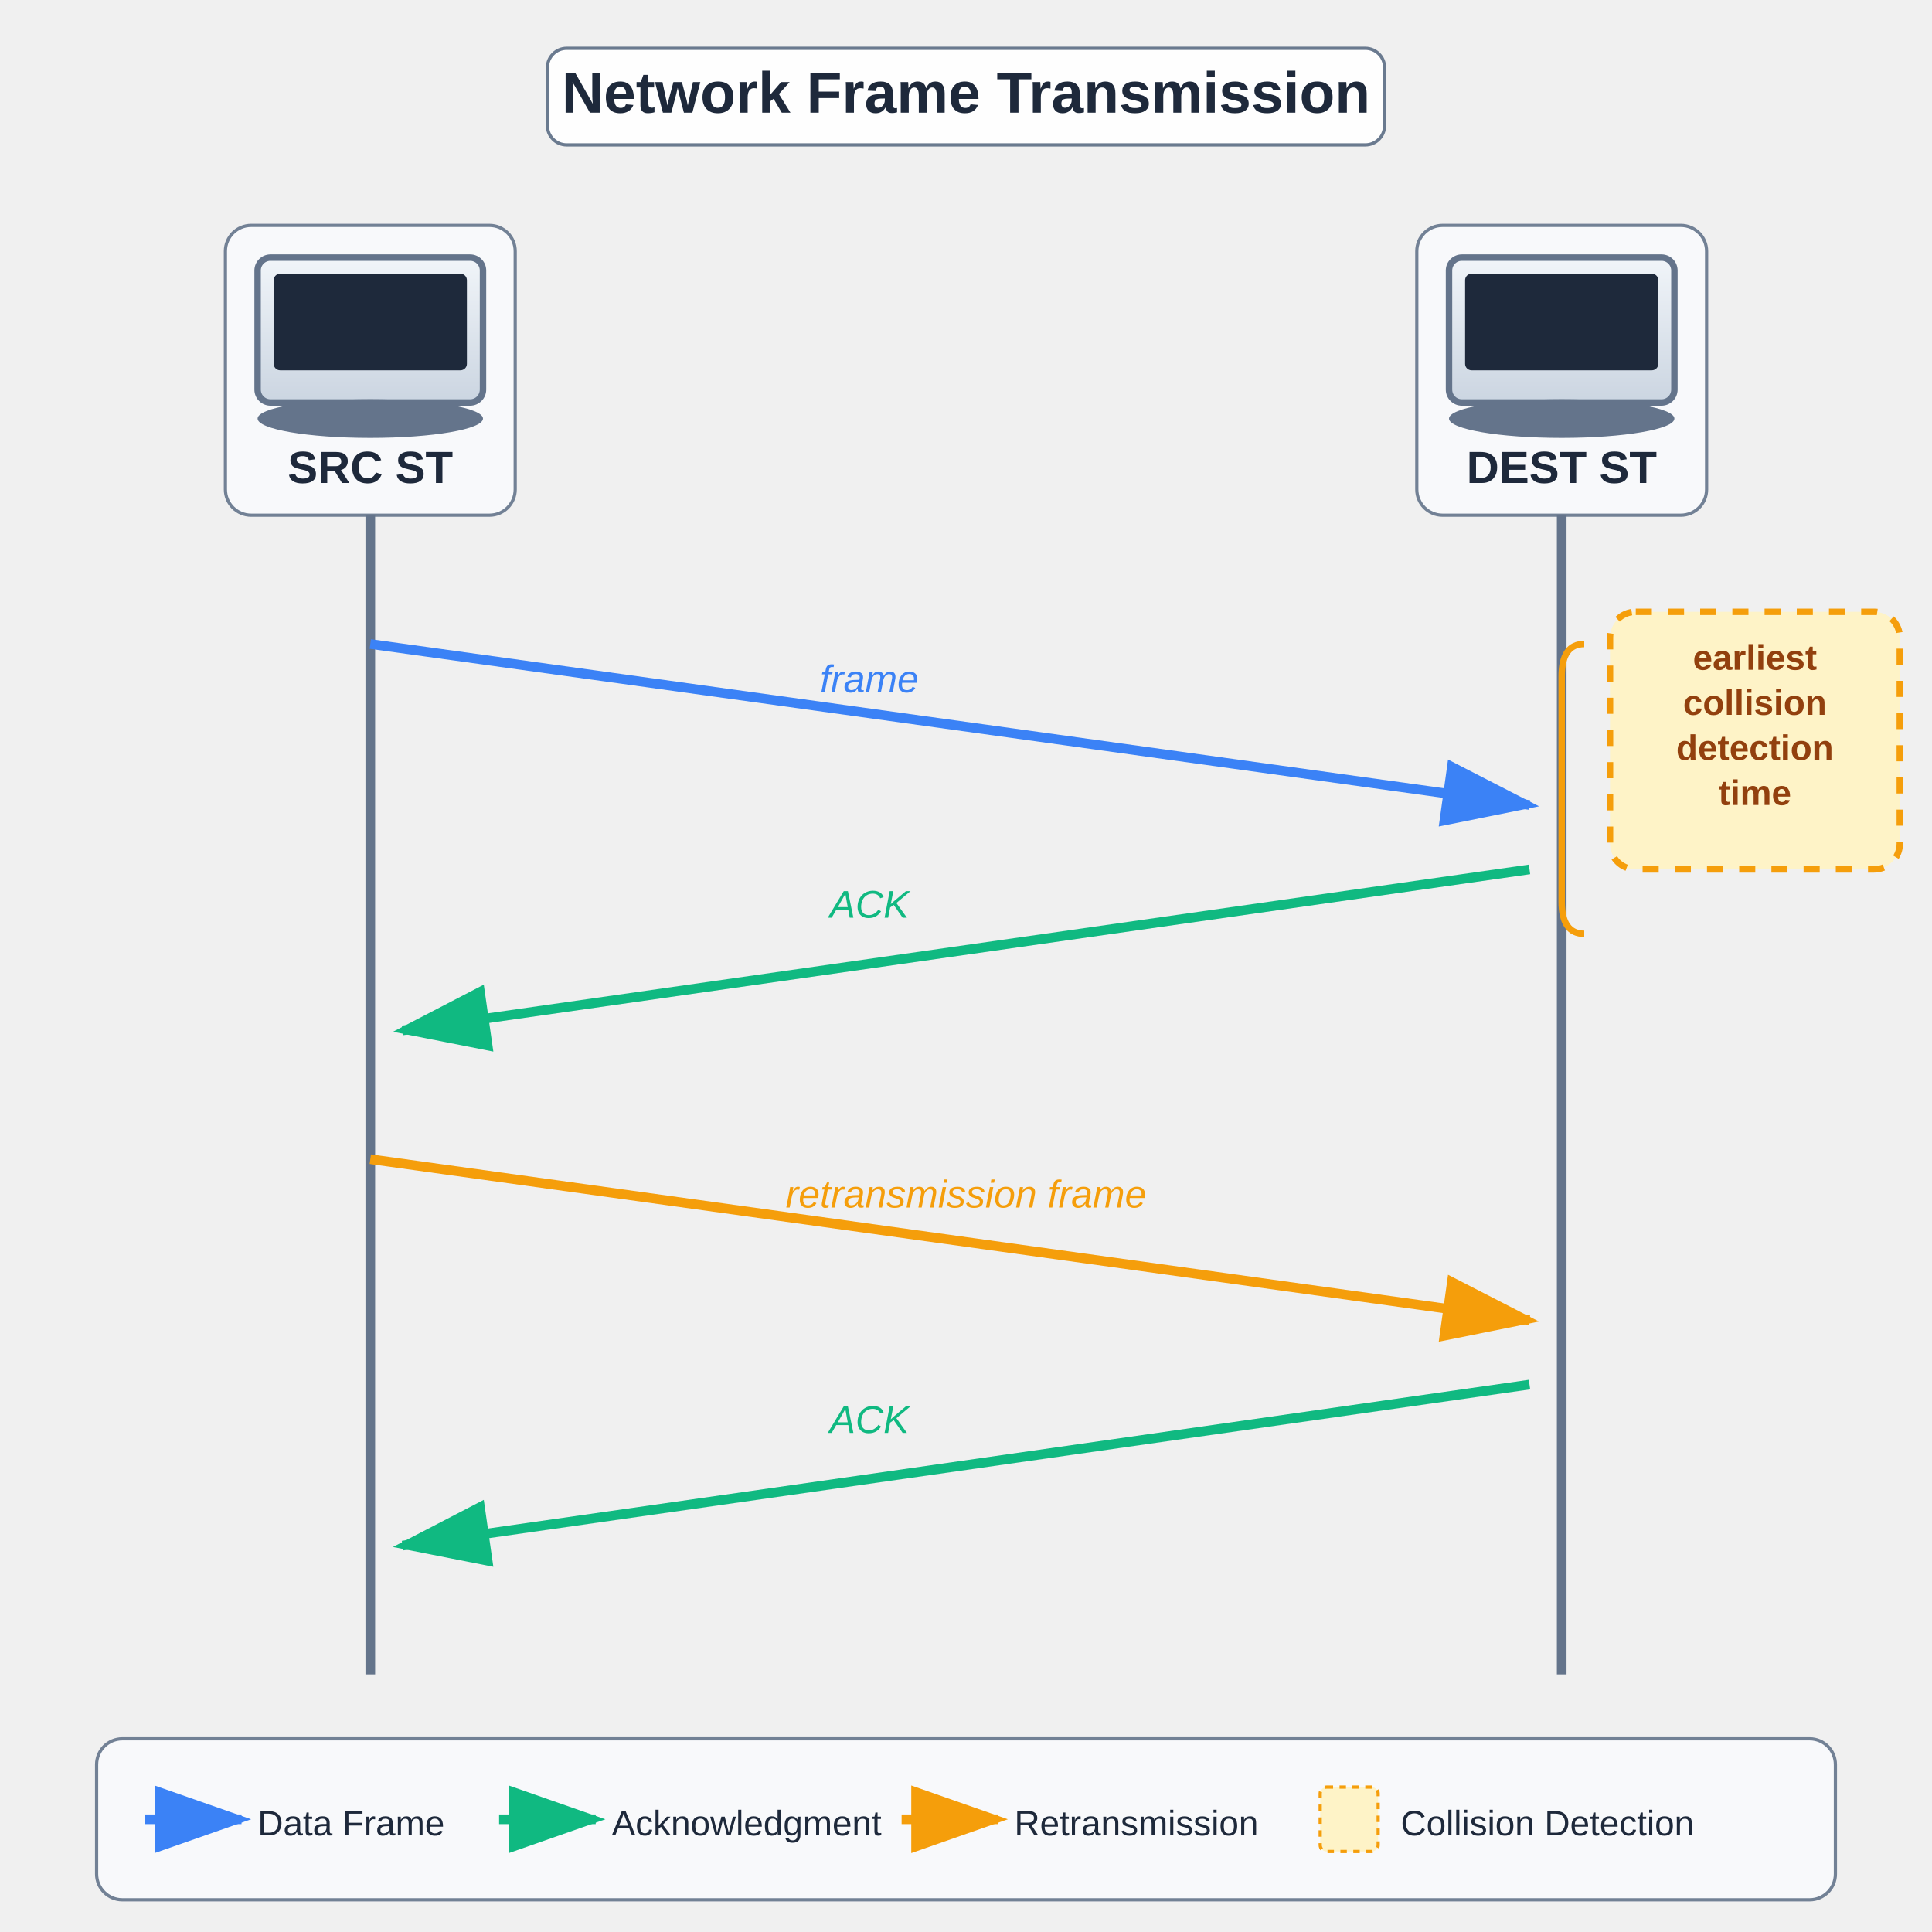
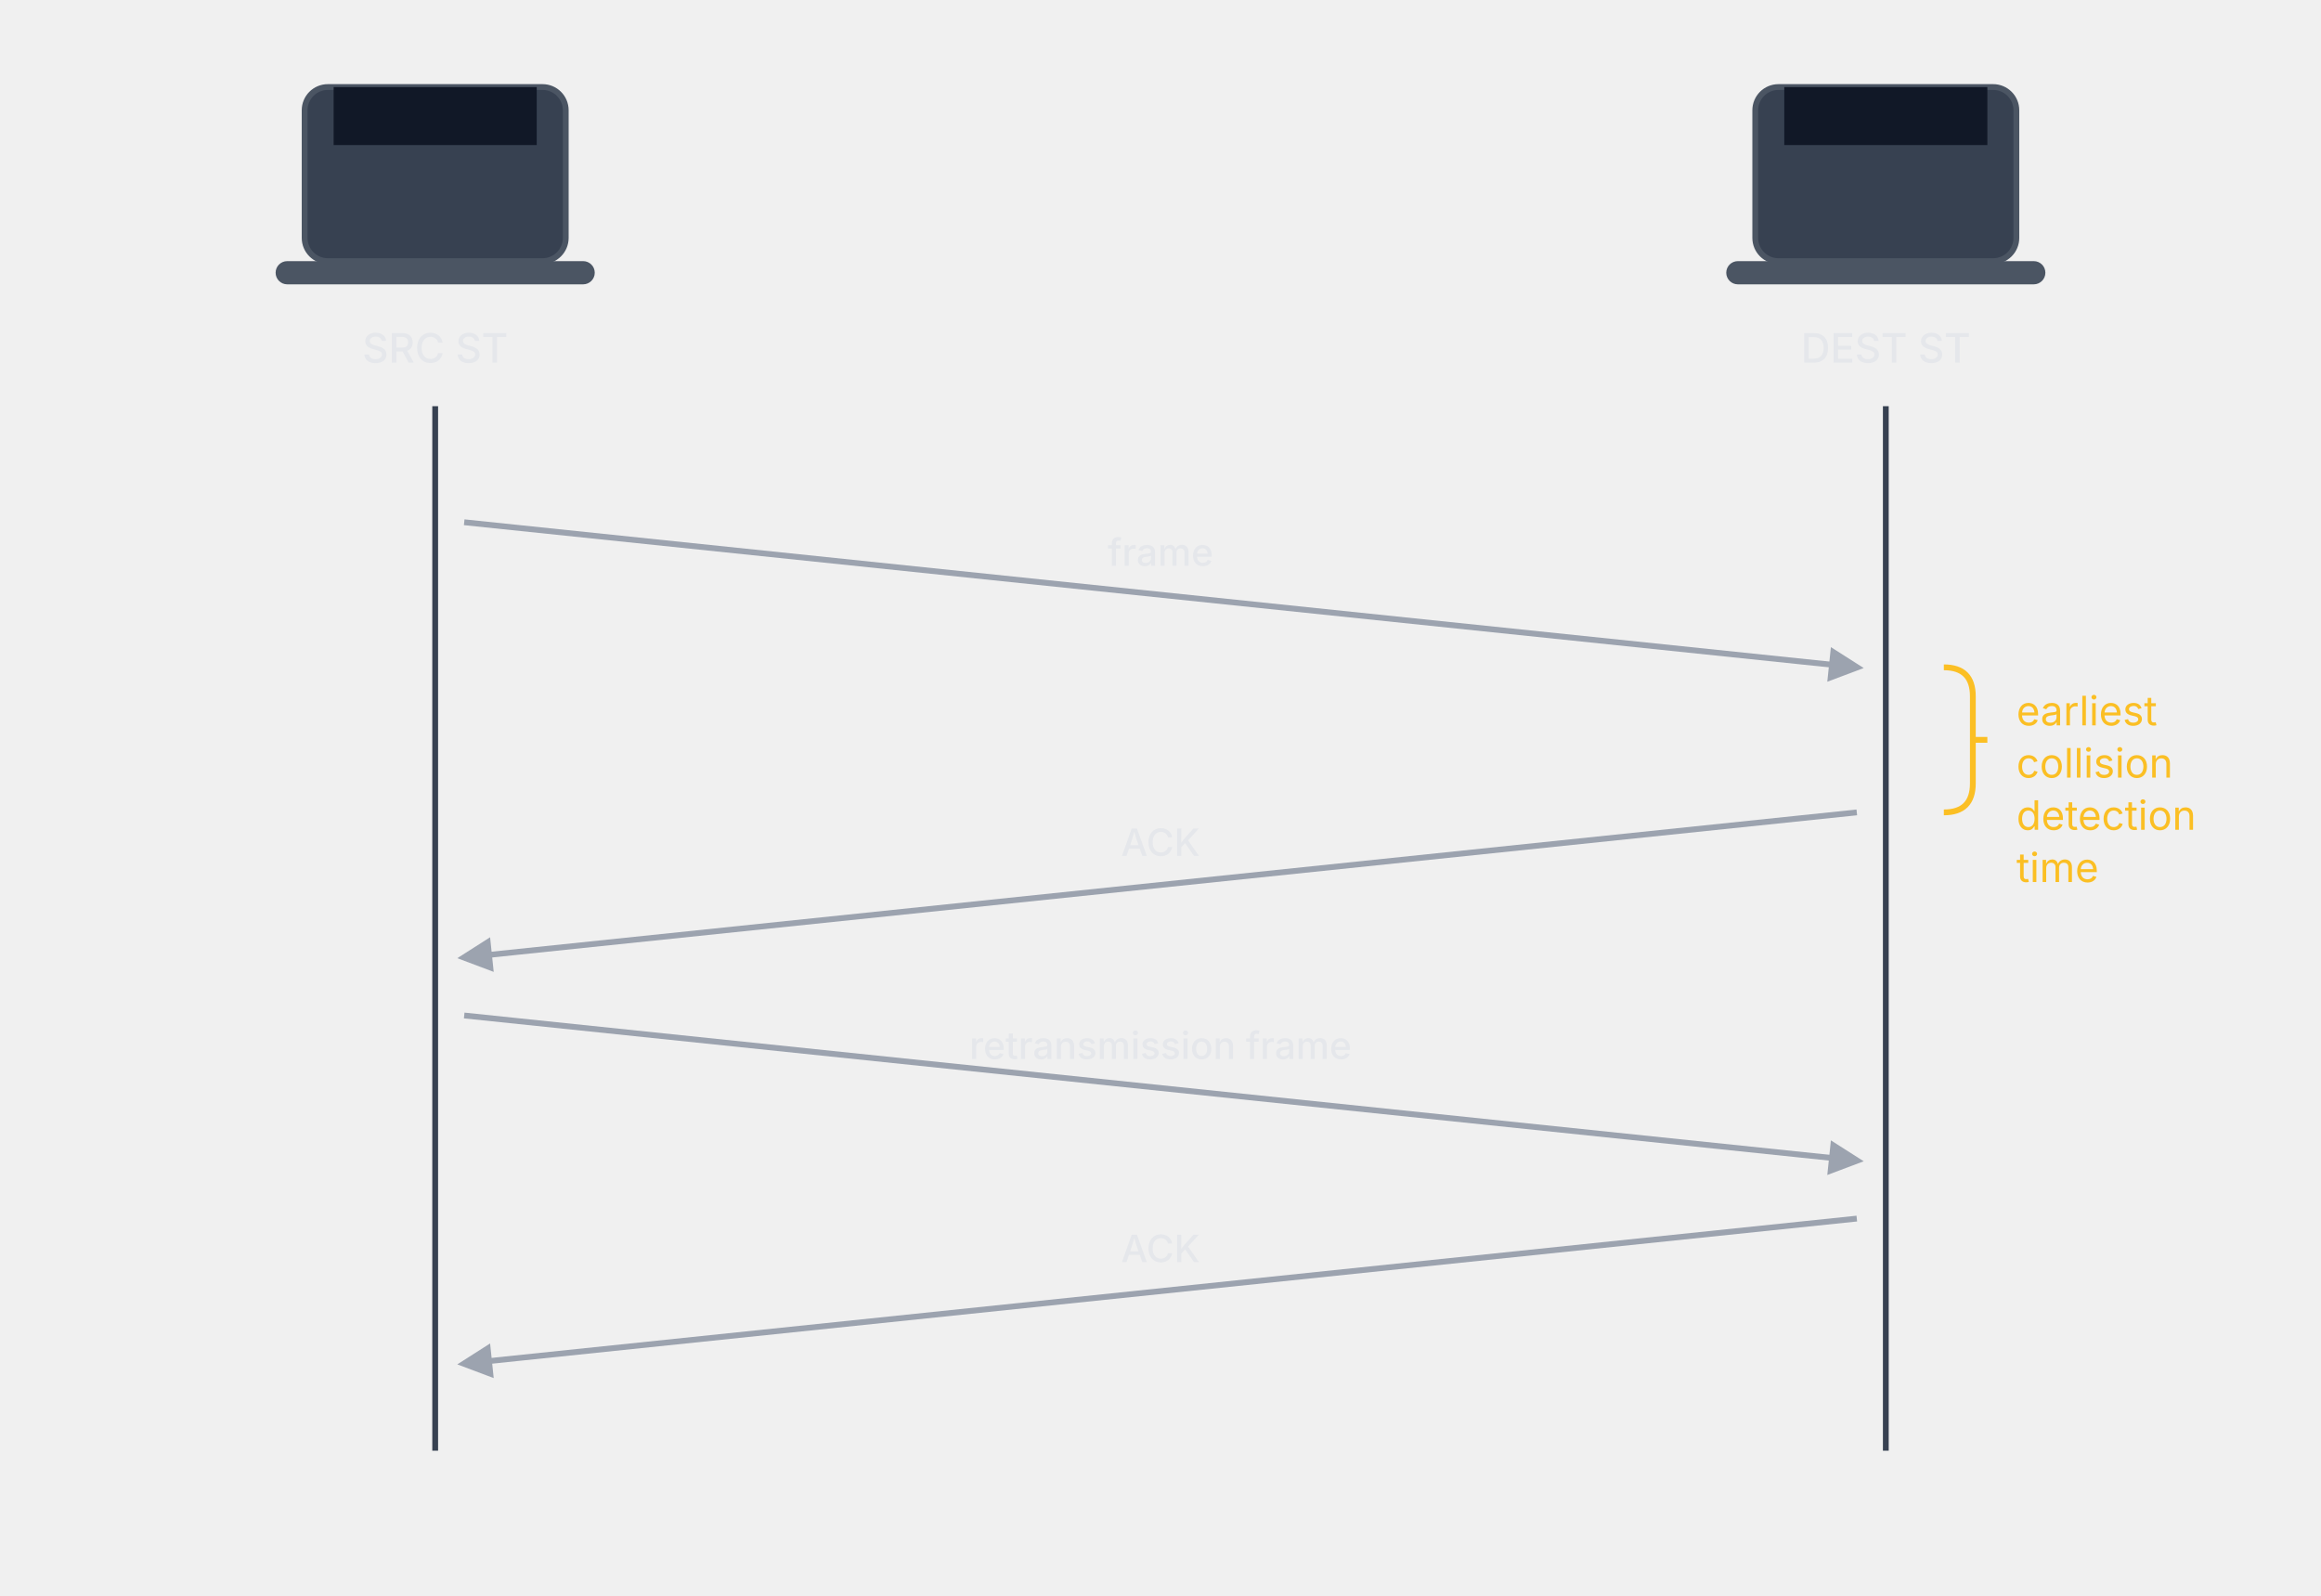
- <svg xmlns="http://www.w3.org/2000/svg" viewBox="0 0 600 600">
+ <svg xmlns="http://www.w3.org/2000/svg" width="800" height="550" viewBox="0 0 800 550" font-family="Inter, sans-serif" font-size="14px">
  <defs>
-     <pattern id="grid" width="40" height="40" patternUnits="userSpaceOnUse">
-       <path d="M 40 0 L 0 0 0 40" fill="none" stroke="#e2e8f0" stroke-width="1" opacity="0.3" />
-     </pattern>
-     <marker id="arrowhead-blue" markerWidth="10" markerHeight="7" refX="9" refY="3.5" orient="auto">
-       <polygon points="0 0, 10 3.5, 0 7" fill="#3b82f6" />
+     <marker id="arrowhead-csma" viewBox="0 0 10 10" refX="8" refY="5" markerUnits="strokeWidth" markerWidth="8" markerHeight="6" orient="auto">
+       <path d="M 0 0 L 10 5 L 0 10 z" fill="#9CA3AF" />
    </marker>
-     <marker id="arrowhead-green" markerWidth="10" markerHeight="7" refX="9" refY="3.5" orient="auto">
-       <polygon points="0 0, 10 3.5, 0 7" fill="#10b981" />
-     </marker>
-     <marker id="arrowhead-orange" markerWidth="10" markerHeight="7" refX="9" refY="3.5" orient="auto">
-       <polygon points="0 0, 10 3.5, 0 7" fill="#f59e0b" />
-     </marker>
-     <linearGradient id="deviceGradient" x1="0%" y1="0%" x2="0%" y2="100%">
-       <stop offset="0%" style="stop-color:#f1f5f9;stop-opacity:1" />
-       <stop offset="100%" style="stop-color:#cbd5e1;stop-opacity:1" />
-     </linearGradient>
  </defs>
-   <g transform="translate(80, 80)">
-     <rect x="-10" y="-10" width="90" height="90" rx="8" fill="#f8fafc" stroke="#64748b" stroke-width="1" opacity="0.9" />
-     <rect x="0" y="0" width="70" height="45" rx="4" fill="url(#deviceGradient)" stroke="#64748b" stroke-width="2" />
-     <rect x="5" y="5" width="60" height="30" rx="2" fill="#1e293b" />
-     <ellipse cx="35" cy="50" rx="35" ry="6" fill="#64748b" />
-     <rect x="32" y="47" width="6" height="6" fill="#64748b" />
-     <text x="35" y="70" text-anchor="middle" font-family="Arial, sans-serif" font-size="14" font-weight="bold" fill="#1e293b">SRC ST</text>
+   <g id="actors-csma" fill="#E5E7EB" text-anchor="middle">
+     <g id="src-station-icon" transform="translate(150, 60)">
+       <rect x="-45" y="-30" width="90" height="60" rx="8" ry="8" fill="#374151" stroke="#4B5563" stroke-width="2" />
+       <rect x="-55" y="30" width="110" height="8" rx="4" ry="4" fill="#4B5563" />
+       <line x1="-35" y1="-20" x2="35" y2="-20" stroke="#111827" stroke-width="20" />
+     </g>
+     <text x="150" y="125" font-weight="500">SRC ST</text>
+     <line x1="150" y1="140" x2="150" y2="500" stroke="#374151" stroke-width="2" />
+     <g id="dest-station-icon" transform="translate(650, 60)">
+       <rect x="-45" y="-30" width="90" height="60" rx="8" ry="8" fill="#374151" stroke="#4B5563" stroke-width="2" />
+       <rect x="-55" y="30" width="110" height="8" rx="4" ry="4" fill="#4B5563" />
+       <line x1="-35" y1="-20" x2="35" y2="-20" stroke="#111827" stroke-width="20" />
+     </g>
+     <text x="650" y="125" font-weight="500">DEST ST</text>
+     <line x1="650" y1="140" x2="650" y2="500" stroke="#374151" stroke-width="2" />
  </g>
-   <g transform="translate(450, 80)">
-     <rect x="-10" y="-10" width="90" height="90" rx="8" fill="#f8fafc" stroke="#64748b" stroke-width="1" opacity="0.9" />
-     <rect x="0" y="0" width="70" height="45" rx="4" fill="url(#deviceGradient)" stroke="#64748b" stroke-width="2" />
-     <rect x="5" y="5" width="60" height="30" rx="2" fill="#1e293b" />
-     <ellipse cx="35" cy="50" rx="35" ry="6" fill="#64748b" />
-     <rect x="32" y="47" width="6" height="6" fill="#64748b" />
-     <text x="35" y="70" text-anchor="middle" font-family="Arial, sans-serif" font-size="14" font-weight="bold" fill="#1e293b">DEST ST</text>
+   <g id="messages-csma" text-anchor="middle" font-size="13px" font-weight="500" fill="#E5E7EB">
+     <line x1="160" y1="180" x2="640" y2="230" stroke="#9CA3AF" stroke-width="2" marker-end="url(#arrowhead-csma)" />
+     <text x="400" y="195">frame</text>
+     <line x1="640" y1="280" x2="160" y2="330" stroke="#9CA3AF" stroke-width="2" marker-end="url(#arrowhead-csma)" />
+     <text x="400" y="295">ACK</text>
+     <line x1="160" y1="350" x2="640" y2="400" stroke="#9CA3AF" stroke-width="2" marker-end="url(#arrowhead-csma)" />
+     <text x="400" y="365">retransmission frame</text>
+     <line x1="640" y1="420" x2="160" y2="470" stroke="#9CA3AF" stroke-width="2" marker-end="url(#arrowhead-csma)" />
+     <text x="400" y="435">ACK</text>
  </g>
-   <line x1="115" y1="160" x2="115" y2="520" stroke="#64748b" stroke-width="3" />
-   <line x1="485" y1="160" x2="485" y2="520" stroke="#64748b" stroke-width="3" />
-   <g>
-     <line x1="115" y1="200" x2="475" y2="250" stroke="#3b82f6" stroke-width="3" marker-end="url(#arrowhead-blue)" />
-     <text x="270" y="215" text-anchor="middle" font-family="Arial, sans-serif" font-size="12" font-style="italic" fill="#3b82f6">frame</text>
-   </g>
-   <g>
-     <line x1="475" y1="270" x2="125" y2="320" stroke="#10b981" stroke-width="3" marker-end="url(#arrowhead-green)" />
-     <text x="270" y="285" text-anchor="middle" font-family="Arial, sans-serif" font-size="12" font-style="italic" fill="#10b981">ACK</text>
-   </g>
-   <g>
-     <line x1="115" y1="360" x2="475" y2="410" stroke="#f59e0b" stroke-width="3" marker-end="url(#arrowhead-orange)" />
-     <text x="300" y="375" text-anchor="middle" font-family="Arial, sans-serif" font-size="12" font-style="italic" fill="#f59e0b">retransmission frame</text>
-   </g>
-   <g>
-     <line x1="475" y1="430" x2="125" y2="480" stroke="#10b981" stroke-width="3" marker-end="url(#arrowhead-green)" />
-     <text x="270" y="445" text-anchor="middle" font-family="Arial, sans-serif" font-size="12" font-style="italic" fill="#10b981">ACK</text>
-   </g>
-   <g transform="translate(500, 190)">
-     <rect x="0" y="0" width="90" height="80" rx="8" fill="#fef3c7" stroke="#f59e0b" stroke-width="2" stroke-dasharray="5,5" />
-     <text x="45" y="18" text-anchor="middle" font-family="Arial, sans-serif" font-size="11" font-weight="bold" fill="#92400e">earliest</text>
-     <text x="45" y="32" text-anchor="middle" font-family="Arial, sans-serif" font-size="11" font-weight="bold" fill="#92400e">collision</text>
-     <text x="45" y="46" text-anchor="middle" font-family="Arial, sans-serif" font-size="11" font-weight="bold" fill="#92400e">detection</text>
-     <text x="45" y="60" text-anchor="middle" font-family="Arial, sans-serif" font-size="11" font-weight="bold" fill="#92400e">time</text>
-     <path d="M -8 10 Q -15 10 -15 20 L -15 90 Q -15 100 -8 100" stroke="#f59e0b" stroke-width="2" fill="none" />
-   </g>
-   <g transform="translate(300, 30)">
-     <rect x="-130" y="-15" width="260" height="30" rx="6" fill="#ffffff" stroke="#64748b" stroke-width="1" opacity="0.95" />
-     <text x="0" y="5" text-anchor="middle" font-family="Arial, sans-serif" font-size="18" font-weight="bold" fill="#1e293b">Network Frame Transmission</text>
-   </g>
-   <g transform="translate(30, 540)">
-     <rect x="0" y="0" width="540" height="50" rx="8" fill="#f8fafc" stroke="#64748b" stroke-width="1" opacity="0.9" />
-     <line x1="15" y1="25" x2="45" y2="25" stroke="#3b82f6" stroke-width="3" marker-end="url(#arrowhead-blue)" />
-     <text x="50" y="30" font-family="Arial, sans-serif" font-size="11" fill="#1e293b">Data Frame</text>
-     <line x1="125" y1="25" x2="155" y2="25" stroke="#10b981" stroke-width="3" marker-end="url(#arrowhead-green)" />
-     <text x="160" y="30" font-family="Arial, sans-serif" font-size="11" fill="#1e293b">Acknowledgment</text>
-     <line x1="250" y1="25" x2="280" y2="25" stroke="#f59e0b" stroke-width="3" marker-end="url(#arrowhead-orange)" />
-     <text x="285" y="30" font-family="Arial, sans-serif" font-size="11" fill="#1e293b">Retransmission</text>
-     <rect x="380" y="15" width="18" height="20" rx="2" fill="#fef3c7" stroke="#f59e0b" stroke-width="1" stroke-dasharray="2,2" />
-     <text x="405" y="30" font-family="Arial, sans-serif" font-size="11" fill="#1e293b">Collision Detection</text>
+   <g id="collision-annotation" fill="#FBBF24" text-anchor="start">
+     <path d="M 670 230 Q 680 230 680 240 L 680 270 Q 680 280 670 280 M 680 255 L 685 255" stroke="#FBBF24" stroke-width="2" fill="none" />
+     <text x="695" y="250">earliest</text>
+     <text x="695" y="268">collision</text>
+     <text x="695" y="286">detection</text>
+     <text x="695" y="304">time</text>
  </g>
</svg>
